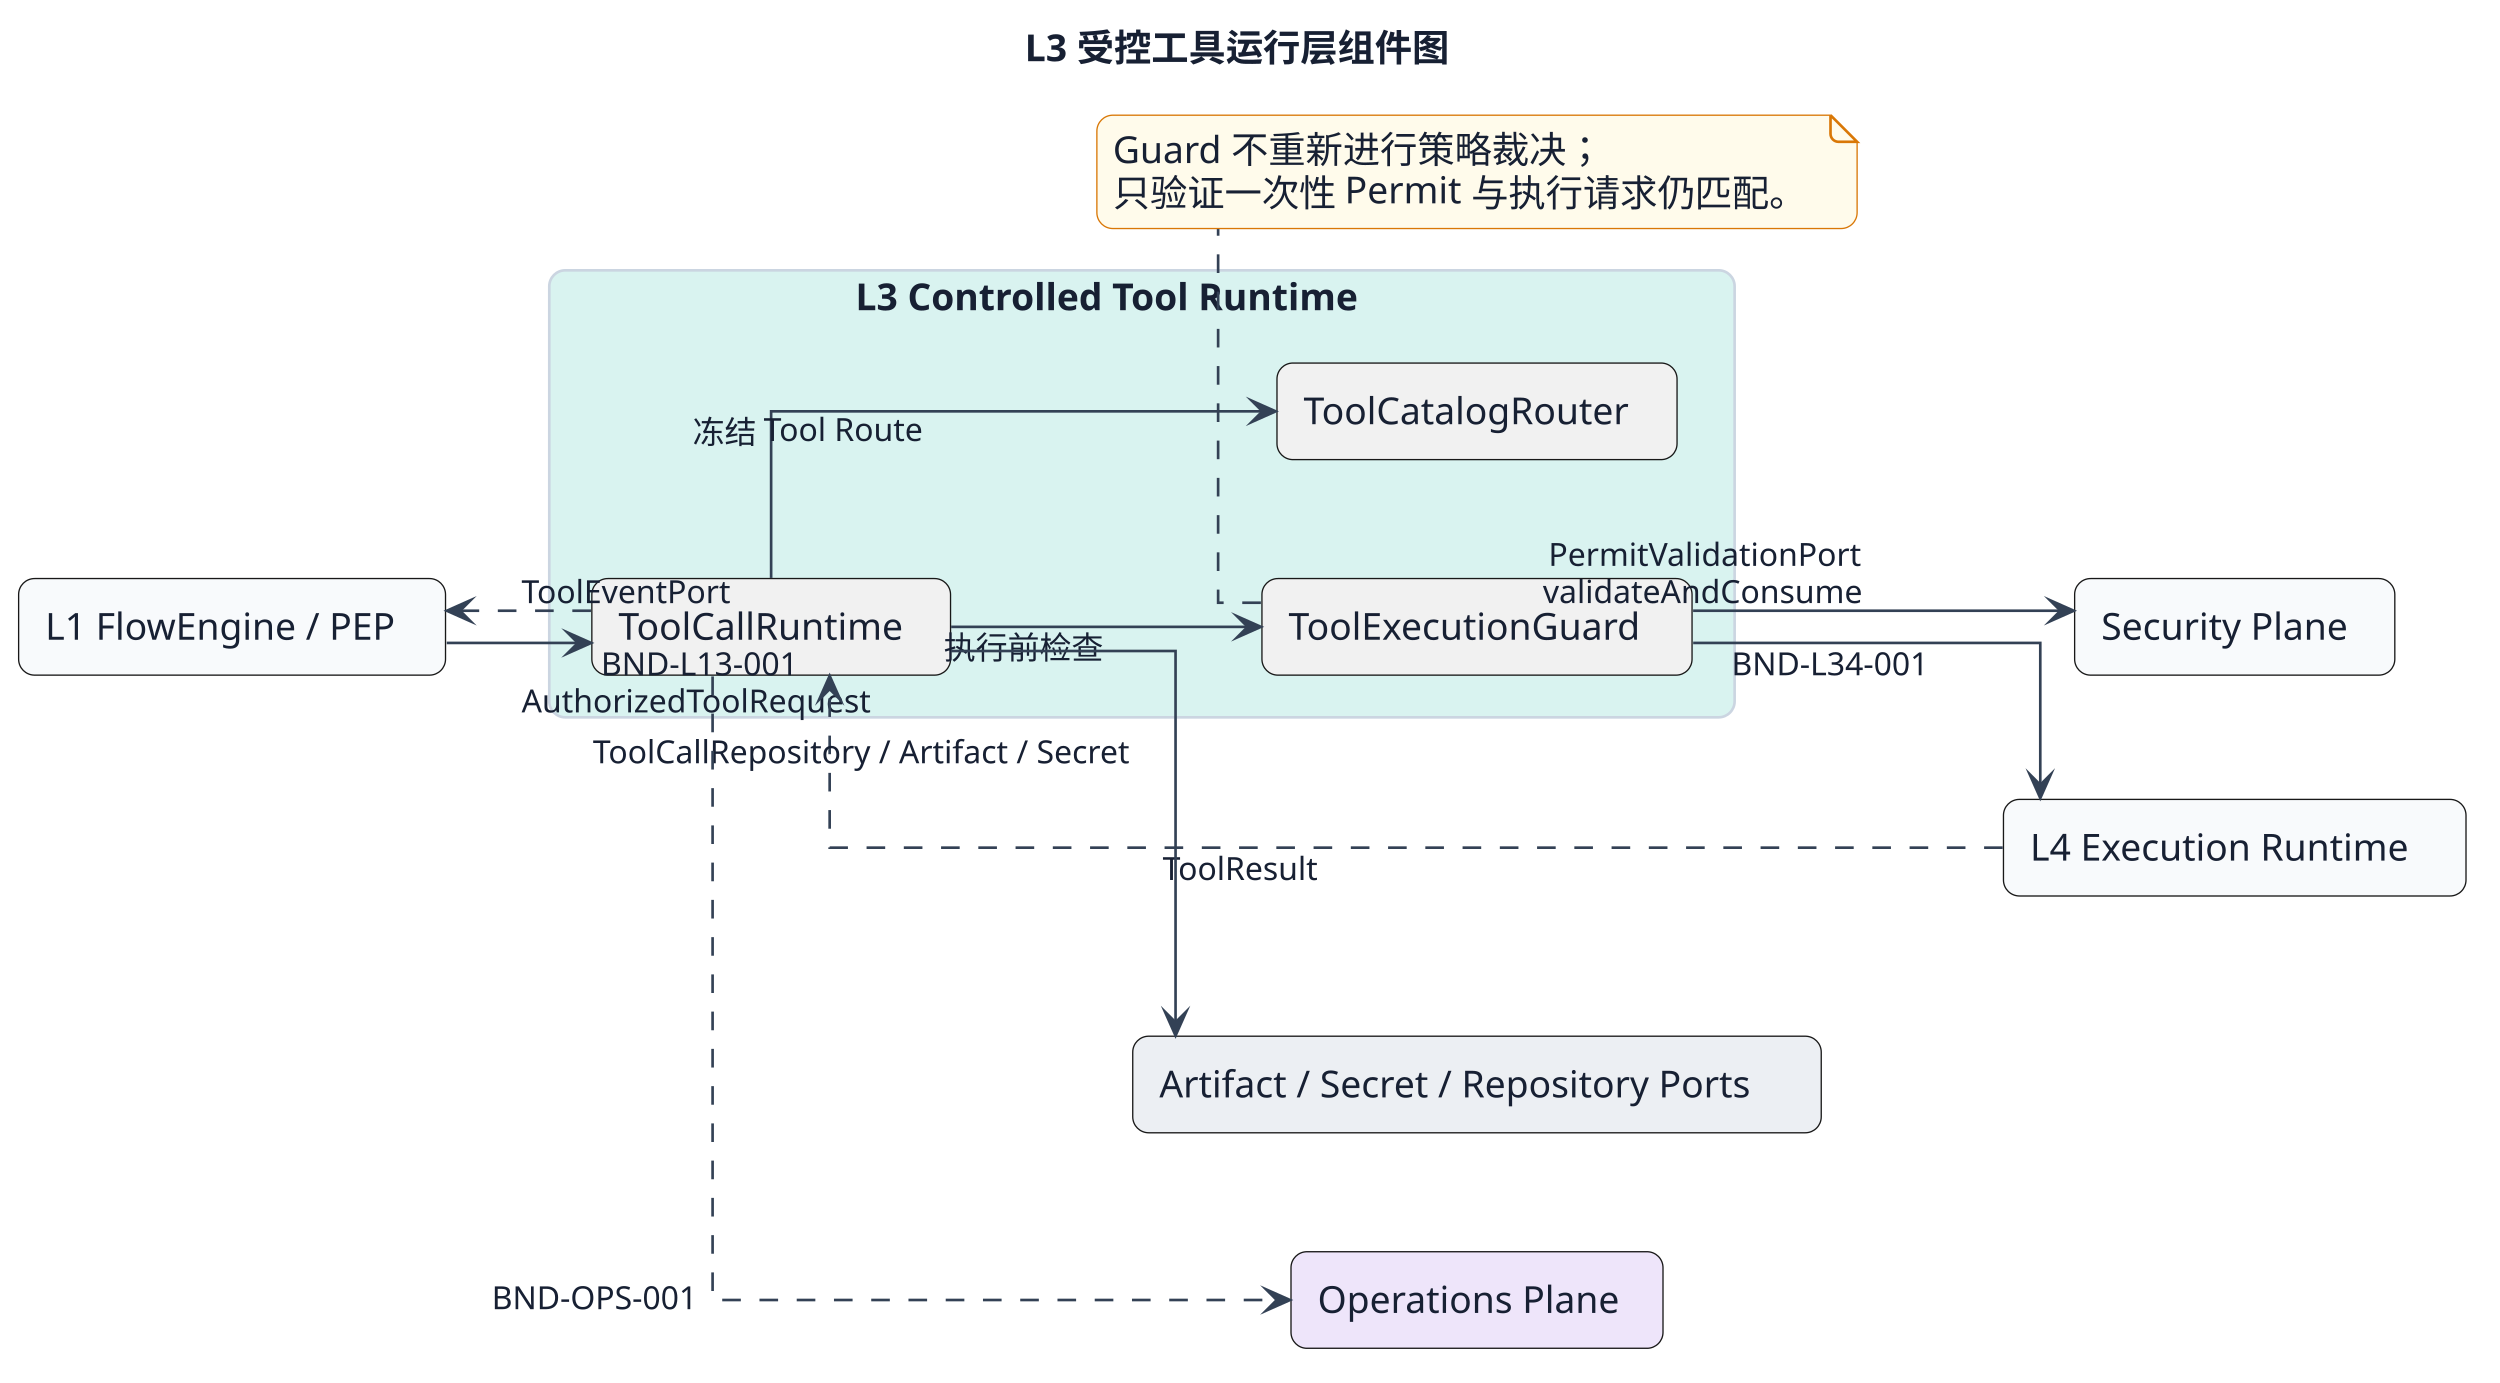
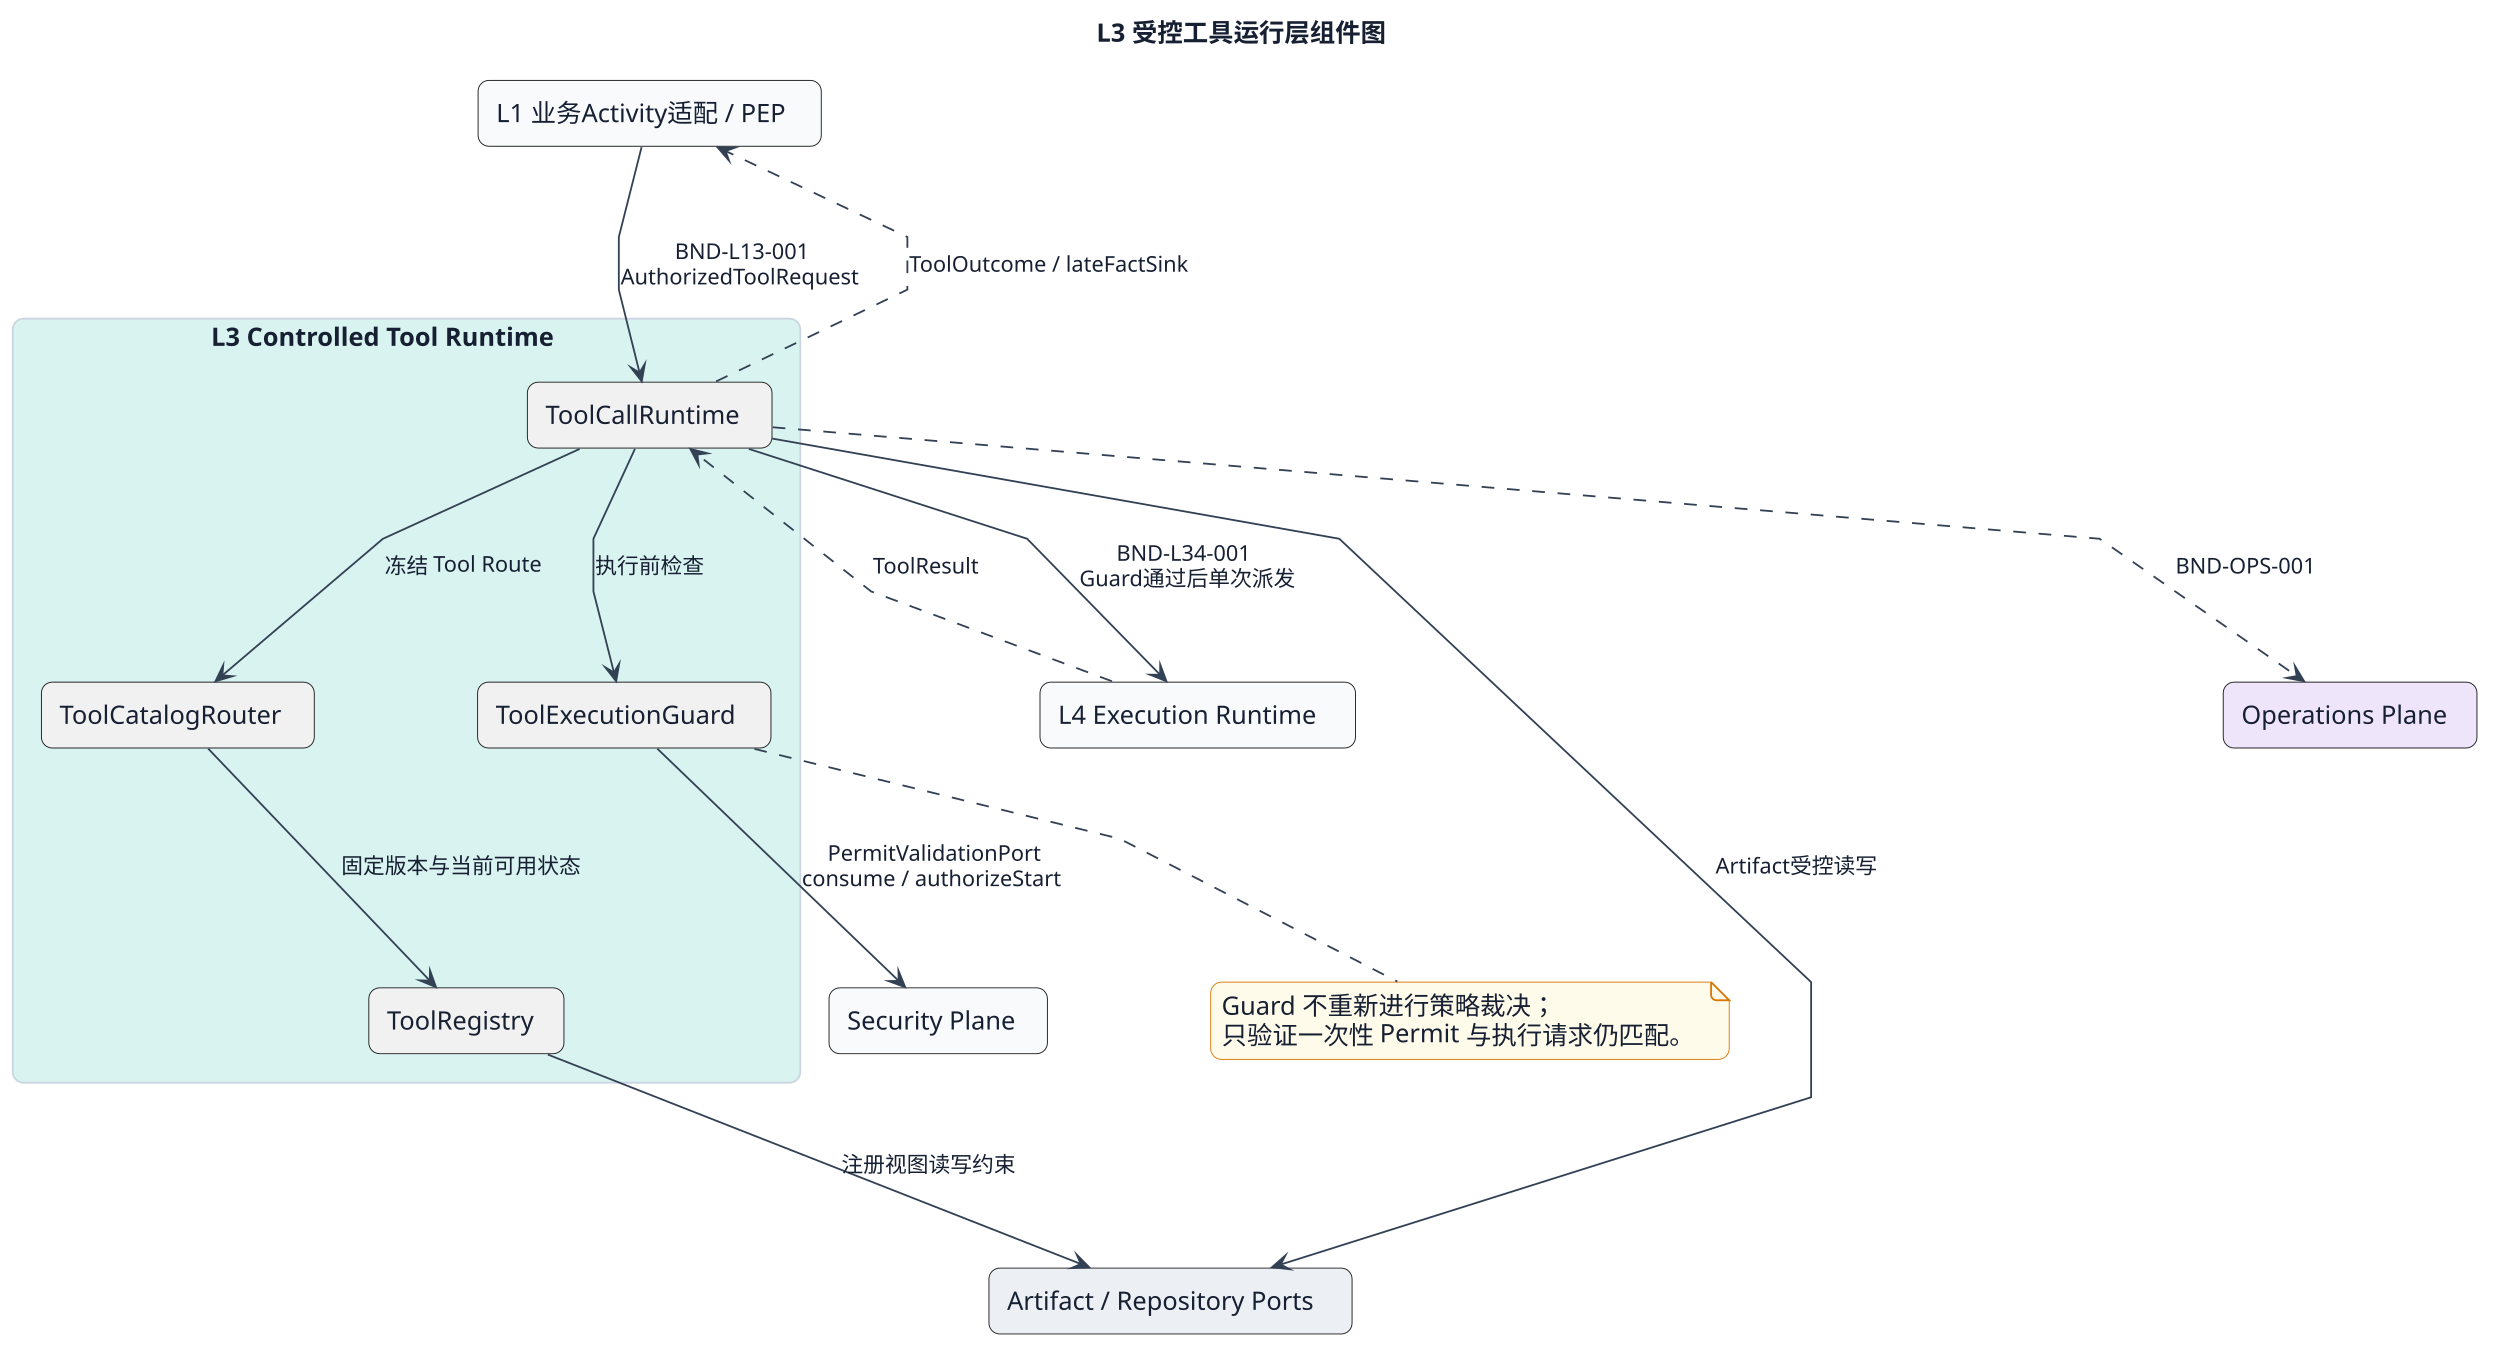
- <svg xmlns="http://www.w3.org/2000/svg" version="1.1" data-diagram-type="DESCRIPTION" style="width:1566px;height:866px;background:#FFFFFF;" width="1566.667px" height="866.667px" viewBox="0 0 1566 866" zoomAndPan="magnify" preserveAspectRatio="none" contentStyleType="text/css">
+ <svg xmlns="http://www.w3.org/2000/svg" version="1.1" data-diagram-type="DESCRIPTION" style="width:2296px;height:1248px;background:#FFFFFF;" width="2296.667px" height="1248.333px" viewBox="0 0 2296 1248" zoomAndPan="magnify" preserveAspectRatio="none" contentStyleType="text/css">
  <defs />
  <g font-family="sans-serif" lengthAdjust="spacing">
    <g class="title" data-source-line="2">
-       <text x="641.906" y="38.325" fill="#172033" font-size="23.333" textLength="272.559" font-weight="700" font-family="'Hiragino Sans GB'">L3 受控工具运行层组件图</text>
+       <text x="1006.973" y="38.325" fill="#172033" font-size="23.333" textLength="272.559" font-weight="700" font-family="'Hiragino Sans GB'">L3 受控工具运行层组件图</text>
    </g>
-     <g class="cluster" data-qualified-name="L3 Controlled Tool Runtime" id="ent0002" data-source-line="6">
-       <rect x="344.067" y="169.328" width="742.5" height="280" fill="#D9F3F0" style="stroke:#CBD5E1;stroke-width:1.667;" rx="10" ry="10" />
-       <text x="535.862" y="194.32" fill="#172033" font-size="23.333" textLength="358.91" font-weight="700" font-family="'Hiragino Sans GB'">L3 Controlled Tool Runtime</text>
+     <g class="cluster" data-qualified-name="L3 Controlled Tool Runtime" id="ent0002" data-source-line="9">
+       <rect x="11.667" y="292.661" width="723.333" height="701.717" fill="#D9F3F0" style="stroke:#CBD5E1;stroke-width:1.667;" rx="10" ry="10" />
+       <text x="193.879" y="317.653" fill="#172033" font-size="23.333" textLength="358.91" font-weight="700" font-family="'Hiragino Sans GB'">L3 Controlled Tool Runtime</text>
    </g>
-     <g class="entity" data-qualified-name="L3 Controlled Tool Runtime.CATALOG" id="ent0003" data-source-line="7">
-       <rect x="799.9" y="227.411" width="250.602" height="60.495" fill="#F1F1F1" style="stroke:#181818;stroke-width:0.833;" rx="10" ry="10" />
-       <text x="816.567" y="265.737" fill="#172033" font-size="23.333" textLength="217.269" font-family="'Hiragino Sans GB'">ToolCatalogRouter</text>
+     <g class="entity" data-qualified-name="L3 Controlled Tool Runtime.REGISTRY" id="ent0003" data-source-line="10">
+       <rect x="338.733" y="907.228" width="179.189" height="60.495" fill="#F1F1F1" style="stroke:#181818;stroke-width:0.833;" rx="10" ry="10" />
+       <text x="355.4" y="945.553" fill="#172033" font-size="23.333" textLength="145.856" font-family="'Hiragino Sans GB'">ToolRegistry</text>
    </g>
-     <g class="entity" data-qualified-name="L3 Controlled Tool Runtime.RUNTIME" id="ent0004" data-source-line="8">
-       <rect x="370.733" y="362.411" width="224.683" height="60.495" fill="#F1F1F1" style="stroke:#181818;stroke-width:0.833;" rx="10" ry="10" />
-       <text x="387.4" y="400.737" fill="#172033" font-size="23.333" textLength="191.349" font-family="'Hiragino Sans GB'">ToolCallRuntime</text>
+     <g class="entity" data-qualified-name="L3 Controlled Tool Runtime.CATALOG" id="ent0004" data-source-line="11">
+       <rect x="38.033" y="626.478" width="250.602" height="60.495" fill="#F1F1F1" style="stroke:#181818;stroke-width:0.833;" rx="10" ry="10" />
+       <text x="54.7" y="664.803" fill="#172033" font-size="23.333" textLength="217.269" font-family="'Hiragino Sans GB'">ToolCatalogRouter</text>
    </g>
-     <g class="entity" data-qualified-name="L3 Controlled Tool Runtime.GUARD" id="ent0005" data-source-line="9">
-       <rect x="790.483" y="362.411" width="269.412" height="60.495" fill="#F1F1F1" style="stroke:#181818;stroke-width:0.833;" rx="10" ry="10" />
-       <text x="807.15" y="400.737" fill="#172033" font-size="23.333" textLength="236.079" font-family="'Hiragino Sans GB'">ToolExecutionGuard</text>
+     <g class="entity" data-qualified-name="L3 Controlled Tool Runtime.RUNTIME" id="ent0005" data-source-line="12">
+       <rect x="484.333" y="350.995" width="224.683" height="60.495" fill="#F1F1F1" style="stroke:#181818;stroke-width:0.833;" rx="10" ry="10" />
+       <text x="501" y="389.32" fill="#172033" font-size="23.333" textLength="191.349" font-family="'Hiragino Sans GB'">ToolCallRuntime</text>
    </g>
-     <g class="entity" data-qualified-name="L1" id="ent0001" data-source-line="5">
-       <rect x="11.667" y="362.411" width="267.407" height="60.495" fill="#F8FAFC" style="stroke:#181818;stroke-width:0.833;" rx="10" ry="10" />
-       <text x="28.333" y="400.737" fill="#172033" font-size="23.333" textLength="234.074" font-family="'Hiragino Sans GB'">L1 FlowEngine / PEP</text>
+     <g class="entity" data-qualified-name="L3 Controlled Tool Runtime.GUARD" id="ent0006" data-source-line="13">
+       <rect x="438.633" y="626.478" width="269.412" height="60.495" fill="#F1F1F1" style="stroke:#181818;stroke-width:0.833;" rx="10" ry="10" />
+       <text x="455.3" y="664.803" fill="#172033" font-size="23.333" textLength="236.079" font-family="'Hiragino Sans GB'">ToolExecutionGuard</text>
    </g>
-     <g class="entity" data-qualified-name="SEC" id="ent0006" data-source-line="11">
-       <rect x="1299.55" y="362.411" width="200.563" height="60.495" fill="#F8FAFC" style="stroke:#181818;stroke-width:0.833;" rx="10" ry="10" />
-       <text x="1316.217" y="400.737" fill="#172033" font-size="23.333" textLength="167.23" font-family="'Hiragino Sans GB'">Security Plane</text>
+     <g class="entity" data-qualified-name="L1" id="ent0001" data-source-line="8">
+       <rect x="439.083" y="73.828" width="315.179" height="60.495" fill="#F8FAFC" style="stroke:#181818;stroke-width:0.833;" rx="10" ry="10" />
+       <text x="455.75" y="112.153" fill="#172033" font-size="23.333" textLength="281.845" font-family="'Hiragino Sans GB'">L1 业务Activity适配 / PEP</text>
    </g>
-     <g class="entity" data-qualified-name="L4" id="ent0007" data-source-line="12">
-       <rect x="1254.967" y="500.745" width="289.738" height="60.495" fill="#F8FAFC" style="stroke:#181818;stroke-width:0.833;" rx="10" ry="10" />
-       <text x="1271.633" y="539.07" fill="#172033" font-size="23.333" textLength="256.405" font-family="'Hiragino Sans GB'">L4 Execution Runtime</text>
+     <g class="entity" data-qualified-name="SEC" id="ent0007" data-source-line="15">
+       <rect x="761.383" y="907.228" width="200.563" height="60.495" fill="#F8FAFC" style="stroke:#181818;stroke-width:0.833;" rx="10" ry="10" />
+       <text x="778.05" y="945.553" fill="#172033" font-size="23.333" textLength="167.23" font-family="'Hiragino Sans GB'">Security Plane</text>
    </g>
-     <g class="entity" data-qualified-name="INFRA" id="ent0008" data-source-line="13">
-       <rect x="709.55" y="649.078" width="431.276" height="60.495" fill="#ECEFF3" style="stroke:#181818;stroke-width:0.833;" rx="10" ry="10" />
-       <text x="726.217" y="687.403" fill="#172033" font-size="23.333" textLength="397.943" font-family="'Hiragino Sans GB'">Artifact / Secret / Repository Ports</text>
+     <g class="entity" data-qualified-name="L4" id="ent0008" data-source-line="16">
+       <rect x="955.133" y="626.478" width="289.738" height="60.495" fill="#F8FAFC" style="stroke:#181818;stroke-width:0.833;" rx="10" ry="10" />
+       <text x="971.8" y="664.803" fill="#172033" font-size="23.333" textLength="256.405" font-family="'Hiragino Sans GB'">L4 Execution Runtime</text>
    </g>
-     <g class="entity" data-qualified-name="OPS" id="ent0009" data-source-line="14">
-       <rect x="808.683" y="784.078" width="233.022" height="60.495" fill="#EEE5FA" style="stroke:#181818;stroke-width:0.833;" rx="10" ry="10" />
-       <text x="825.35" y="822.403" fill="#172033" font-size="23.333" textLength="199.689" font-family="'Hiragino Sans GB'">Operations Plane</text>
+     <g class="entity" data-qualified-name="INFRA" id="ent0009" data-source-line="17">
+       <rect x="908.25" y="1164.628" width="333.488" height="60.495" fill="#ECEFF3" style="stroke:#181818;stroke-width:0.833;" rx="10" ry="10" />
+       <text x="924.917" y="1202.953" fill="#172033" font-size="23.333" textLength="300.155" font-family="'Hiragino Sans GB'">Artifact / Repository Ports</text>
    </g>
-     <g class="entity" data-qualified-name="GMN19" id="ent0020" data-source-line="27">
-       <path d="M687.083,82.161 L687.083,133.151 A10,10 0 0 0 697.083,143.151 L1153.296,143.151 A10,10 0 0 0 1163.296,133.151 L1163.296,88.828 L1146.629,72.161 L697.083,72.161 A10,10 0 0 0 687.083,82.161" style="stroke:#D97706;stroke-width:0.833;" fill="#FFFBEB" />
-       <path d="M1146.629,72.161 L1146.629,83.828 A5,5 0 0 0 1151.629,88.828 L1163.296,88.828 L1146.629,72.161" style="stroke:#D97706;stroke-width:1.667;" fill="#FFFBEB" />
-       <text x="697.083" y="102.153" fill="#172033" font-size="23.333" textLength="312.322" font-family="'Hiragino Sans GB'">Guard 不重新进行策略裁决；</text>
-       <text x="697.083" y="129.315" fill="#172033" font-size="23.333" textLength="441.213" font-family="'Hiragino Sans GB'">只验证一次性 Permit 与执行请求仍匹配。</text>
+     <g class="entity" data-qualified-name="OPS" id="ent0010" data-source-line="18">
+       <rect x="2041.817" y="626.478" width="233.022" height="60.495" fill="#EEE5FA" style="stroke:#181818;stroke-width:0.833;" rx="10" ry="10" />
+       <text x="2058.483" y="664.803" fill="#172033" font-size="23.333" textLength="199.689" font-family="'Hiragino Sans GB'">Operations Plane</text>
    </g>
-     <g class="link" data-entity-1="ent0001" data-entity-2="ent0004" id="lnk10" data-source-line="16" data-link-type="dependency">
-       <path d="M279.817,402.745 C309.8,402.745 332.95,402.745 361.967,402.745" style="stroke:#334155;stroke-width:1.667;" fill="none" id="L1-to-RUNTIME" />
-       <polygon points="370.3,402.745,355.3,396.078,361.967,402.745,355.3,409.411,370.3,402.745" fill="#334155" style="stroke:#334155;stroke-width:1.667;stroke-linejoin:miter;stroke-miterlimit:10;" />
-       <text x="376.463" y="422.976" fill="#172033" font-size="20" textLength="133.281" font-family="'Hiragino Sans GB'">BND-L13-001</text>
-       <text x="326.717" y="446.257" fill="#172033" font-size="20" textLength="232.773" font-family="'Hiragino Sans GB'">AuthorizedToolRequest</text>
+     <g class="entity" data-qualified-name="GMN22" id="ent0023" data-source-line="33">
+       <path d="M1111.9,911.978 L1111.9,962.968 A10,10 0 0 0 1121.9,972.968 L1578.113,972.968 A10,10 0 0 0 1588.113,962.968 L1588.113,918.645 L1571.446,901.978 L1121.9,901.978 A10,10 0 0 0 1111.9,911.978" style="stroke:#D97706;stroke-width:0.833;" fill="#FFFBEB" />
+       <path d="M1571.446,901.978 L1571.446,913.645 A5,5 0 0 0 1576.446,918.645 L1588.113,918.645 L1571.446,901.978" style="stroke:#D97706;stroke-width:1.667;" fill="#FFFBEB" />
+       <text x="1121.9" y="931.97" fill="#172033" font-size="23.333" textLength="312.322" font-family="'Hiragino Sans GB'">Guard 不重新进行策略裁决；</text>
+       <text x="1121.9" y="959.131" fill="#172033" font-size="23.333" textLength="441.213" font-family="'Hiragino Sans GB'">只验证一次性 Permit 与执行请求仍匹配。</text>
    </g>
-     <g class="link" data-entity-1="ent0004" data-entity-2="ent0001" id="lnk17" data-source-line="23" data-link-type="dependency">
-       <path d="M370.167,382.578 C341.2,382.578 318.117,382.578 288.183,382.578" style="stroke:#334155;stroke-width:1.667;stroke-dasharray:11.667,11.667;" fill="none" id="RUNTIME-to-L1" />
-       <polygon points="279.85,382.578,294.85,389.245,288.183,382.578,294.85,375.911,279.85,382.578" fill="#334155" style="stroke:#334155;stroke-width:1.667;stroke-linejoin:miter;stroke-miterlimit:10;" />
-       <text x="326.667" y="377.809" fill="#172033" font-size="20" textLength="139.902" font-family="'Hiragino Sans GB'">ToolEventPort</text>
+     <g class="link" data-entity-1="ent0001" data-entity-2="ent0005" id="lnk11" data-source-line="20" data-link-type="dependency">
+       <path d="M589.217,135.145 C580.833,168.295 568.333,217.661 568.333,217.661 C568.333,217.661 568.333,265.995 568.333,265.995 C568.333,265.995 578.969,308.575 587.352,342.225" style="stroke:#334155;stroke-width:1.667;" fill="none" id="L1-to-RUNTIME" />
+       <polygon points="589.367,350.311,592.209,334.145,587.352,342.225,579.272,337.368,589.367,350.311" fill="#334155" style="stroke:#334155;stroke-width:1.667;stroke-linejoin:miter;stroke-miterlimit:10;" />
+       <text x="619.746" y="237.893" fill="#172033" font-size="20" textLength="133.281" font-family="'Hiragino Sans GB'">BND-L13-001</text>
+       <text x="570" y="261.174" fill="#172033" font-size="20" textLength="232.773" font-family="'Hiragino Sans GB'">AuthorizedToolRequest</text>
    </g>
-     <g class="link" data-entity-1="ent0004" data-entity-2="ent0003" id="lnk11" data-source-line="17" data-link-type="dependency">
-       <path d="M483.033,362.028 C483.033,322.195 483.033,257.661 483.033,257.661 C483.033,257.661 660.067,257.661 790.75,257.661" style="stroke:#334155;stroke-width:1.667;" fill="none" id="RUNTIME-to-CATALOG" />
-       <polygon points="799.083,257.661,784.083,250.995,790.75,257.661,784.083,264.328,799.083,257.661" fill="#334155" style="stroke:#334155;stroke-width:1.667;stroke-linejoin:miter;stroke-miterlimit:10;" />
-       <text x="433.883" y="277.893" fill="#172033" font-size="20" textLength="153.916" font-family="'Hiragino Sans GB'">冻结 Tool Route</text>
+     <g class="link" data-entity-1="ent0005" data-entity-2="ent0001" id="lnk20" data-source-line="29" data-link-type="dependency">
+       <path d="M657.617,350.311 C727.733,316.661 833.333,265.995 833.333,265.995 C833.333,265.995 833.333,217.661 833.333,217.661 C833.333,217.661 736.5,171.857 666.384,138.707" style="stroke:#334155;stroke-width:1.667;stroke-dasharray:11.667,11.667;" fill="none" id="RUNTIME-to-L1" />
+       <polygon points="658.85,135.145,669.561,147.583,666.384,138.707,675.26,135.529,658.85,135.145" fill="#334155" style="stroke:#334155;stroke-width:1.667;stroke-linejoin:miter;stroke-miterlimit:10;" />
+       <text x="835" y="249.559" fill="#172033" font-size="20" textLength="276.045" font-family="'Hiragino Sans GB'">ToolOutcome / lateFactSink</text>
    </g>
-     <g class="link" data-entity-1="ent0004" data-entity-2="ent0005" id="lnk12" data-source-line="18" data-link-type="dependency">
-       <path d="M595.783,392.661 C654.883,392.661 719.383,392.661 781.517,392.661" style="stroke:#334155;stroke-width:1.667;" fill="none" id="RUNTIME-to-GUARD" />
-       <polygon points="789.85,392.661,774.85,385.995,781.517,392.661,774.85,399.328,789.85,392.661" fill="#334155" style="stroke:#334155;stroke-width:1.667;stroke-linejoin:miter;stroke-miterlimit:10;" />
-       <text x="591.15" y="412.893" fill="#172033" font-size="20" textLength="100.001" font-family="'Hiragino Sans GB'">执行前检查</text>
+     <g class="link" data-entity-1="ent0005" data-entity-2="ent0004" id="lnk12" data-source-line="21" data-link-type="dependency">
+       <path d="M532.3,412.311 C459.7,445.461 351.667,494.811 351.667,494.811 C351.667,494.811 258.596,574.011 204.23,620.277" style="stroke:#334155;stroke-width:1.667;" fill="none" id="RUNTIME-to-CATALOG" />
+       <polygon points="197.883,625.678,213.627,621.034,204.23,620.277,204.986,610.88,197.883,625.678" fill="#334155" style="stroke:#334155;stroke-width:1.667;stroke-linejoin:miter;stroke-miterlimit:10;" />
+       <text x="353.333" y="526.709" fill="#172033" font-size="20" textLength="153.916" font-family="'Hiragino Sans GB'">冻结 Tool Route</text>
    </g>
-     <g class="link" data-entity-1="ent0005" data-entity-2="ent0006" id="lnk13" data-source-line="19" data-link-type="dependency">
-       <path d="M1060.567,382.578 C1136.467,382.578 1221.217,382.578 1290.667,382.578" style="stroke:#334155;stroke-width:1.667;" fill="none" id="GUARD-to-SEC" />
-       <polygon points="1299,382.578,1284,375.911,1290.667,382.578,1284,389.245,1299,382.578" fill="#334155" style="stroke:#334155;stroke-width:1.667;stroke-linejoin:miter;stroke-miterlimit:10;" />
-       <text x="969.936" y="354.476" fill="#172033" font-size="20" textLength="206.143" font-family="'Hiragino Sans GB'">PermitValidationPort</text>
-       <text x="966.45" y="377.757" fill="#172033" font-size="20" textLength="213.115" font-family="'Hiragino Sans GB'">validateAndConsume</text>
+     <g class="link" data-entity-1="ent0005" data-entity-2="ent0006" id="lnk13" data-source-line="22" data-link-type="dependency">
+       <path d="M583.1,412.311 C567.783,445.461 545,494.811 545,494.811 C545,494.811 545,543.145 545,543.145 C545,543.145 555.458,584.416 563.841,617.582" style="stroke:#334155;stroke-width:1.667;" fill="none" id="RUNTIME-to-GUARD" />
+       <polygon points="565.883,625.661,568.671,609.485,563.841,617.582,555.744,612.753,565.883,625.661" fill="#334155" style="stroke:#334155;stroke-width:1.667;stroke-linejoin:miter;stroke-miterlimit:10;" />
+       <text x="546.667" y="526.709" fill="#172033" font-size="20" textLength="100.001" font-family="'Hiragino Sans GB'">执行前检查</text>
    </g>
-     <g class="link" data-entity-1="ent0005" data-entity-2="ent0007" id="lnk14" data-source-line="20" data-link-type="dependency">
-       <path d="M1060.6,402.745 C1160.117,402.745 1278.033,402.745 1278.033,402.745 C1278.033,402.745 1278.033,453.661 1278.033,491.611" style="stroke:#334155;stroke-width:1.667;" fill="none" id="GUARD-to-L4" />
-       <polygon points="1278.033,499.945,1284.7,484.945,1278.033,491.611,1271.367,484.945,1278.033,499.945" fill="#334155" style="stroke:#334155;stroke-width:1.667;stroke-linejoin:miter;stroke-miterlimit:10;" />
-       <text x="1084.6" y="422.976" fill="#172033" font-size="20" textLength="133.281" font-family="'Hiragino Sans GB'">BND-L34-001</text>
+     <g class="link" data-entity-1="ent0006" data-entity-2="ent0007" id="lnk14" data-source-line="23" data-link-type="dependency">
+       <path d="M603.65,687.561 C659.017,740.845 769.928,847.534 825.328,900.834" style="stroke:#334155;stroke-width:1.667;" fill="none" id="GUARD-to-SEC" />
+       <polygon points="831.333,906.611,825.146,891.407,825.328,900.834,815.902,901.016,831.333,906.611" fill="#334155" style="stroke:#334155;stroke-width:1.667;stroke-linejoin:miter;stroke-miterlimit:10;" />
+       <text x="760.047" y="790.543" fill="#172033" font-size="20" textLength="206.143" font-family="'Hiragino Sans GB'">PermitValidationPort</text>
+       <text x="736.433" y="813.824" fill="#172033" font-size="20" textLength="253.369" font-family="'Hiragino Sans GB'">consume / authorizeStart</text>
    </g>
-     <g class="link" data-entity-1="ent0007" data-entity-2="ent0004" id="lnk15" data-source-line="21" data-link-type="dependency">
-       <path d="M1254.5,530.995 C1004.517,530.995 519.7,530.995 519.7,530.995 C519.7,530.995 519.7,472.445 519.7,431.695" style="stroke:#334155;stroke-width:1.667;stroke-dasharray:11.667,11.667;" fill="none" id="L4-to-RUNTIME" />
-       <polygon points="519.7,423.361,513.033,438.361,519.7,431.695,526.367,438.361,519.7,423.361" fill="#334155" style="stroke:#334155;stroke-width:1.667;stroke-linejoin:miter;stroke-miterlimit:10;" />
-       <text x="728.283" y="551.226" fill="#172033" font-size="20" textLength="104.941" font-family="'Hiragino Sans GB'">ToolResult</text>
+     <g class="link" data-entity-1="ent0005" data-entity-2="ent0008" id="lnk15" data-source-line="24" data-link-type="dependency">
+       <path d="M687.75,412.311 C790.467,445.461 943.333,494.811 943.333,494.811 C943.333,494.811 1020.208,573.453 1065.441,619.719" style="stroke:#334155;stroke-width:1.667;" fill="none" id="RUNTIME-to-L4" />
+       <polygon points="1071.267,625.678,1065.547,610.292,1065.441,619.719,1056.014,619.613,1071.267,625.678" fill="#334155" style="stroke:#334155;stroke-width:1.667;stroke-linejoin:miter;stroke-miterlimit:10;" />
+       <text x="1025.334" y="515.043" fill="#172033" font-size="20" textLength="133.281" font-family="'Hiragino Sans GB'">BND-L34-001</text>
+       <text x="991.3" y="538.324" fill="#172033" font-size="20" textLength="201.349" font-family="'Hiragino Sans GB'">Guard通过后单次派发</text>
    </g>
-     <g class="link" data-entity-1="ent0004" data-entity-2="ent0008" id="lnk16" data-source-line="22" data-link-type="dependency">
-       <path d="M595.65,407.795 C663.3,407.795 736.367,407.795 736.367,407.795 C736.367,407.795 736.367,569.361 736.367,640.378" style="stroke:#334155;stroke-width:1.667;" fill="none" id="RUNTIME-to-INFRA" />
-       <polygon points="736.367,648.711,743.033,633.711,736.367,640.378,729.7,633.711,736.367,648.711" fill="#334155" style="stroke:#334155;stroke-width:1.667;stroke-linejoin:miter;stroke-miterlimit:10;" />
-       <text x="371.367" y="478.126" fill="#172033" font-size="20" textLength="363.535" font-family="'Hiragino Sans GB'">ToolCallRepository / Artifact / Secret</text>
+     <g class="link" data-entity-1="ent0008" data-entity-2="ent0005" id="lnk16" data-source-line="25" data-link-type="dependency">
+       <path d="M1021.183,625.661 C932.3,592.495 800,543.145 800,543.145 C800,543.145 699.211,463.72 640.511,417.453" style="stroke:#334155;stroke-width:1.667;stroke-dasharray:11.667,11.667;" fill="none" id="L4-to-RUNTIME" />
+       <polygon points="633.967,412.295,641.62,426.816,640.511,417.453,649.874,416.344,633.967,412.295" fill="#334155" style="stroke:#334155;stroke-width:1.667;stroke-linejoin:miter;stroke-miterlimit:10;" />
+       <text x="801.667" y="526.709" fill="#172033" font-size="20" textLength="104.941" font-family="'Hiragino Sans GB'">ToolResult</text>
    </g>
-     <g class="link" data-entity-1="ent0004" data-entity-2="ent0009" id="lnk18" data-source-line="24" data-link-type="dependency">
-       <path d="M446.367,423.678 C446.367,521.045 446.367,814.328 446.367,814.328 C446.367,814.328 657.983,814.328 799.733,814.328" style="stroke:#334155;stroke-width:1.667;stroke-dasharray:11.667,11.667;" fill="none" id="RUNTIME-to-OPS" />
-       <polygon points="808.067,814.328,793.067,807.661,799.733,814.328,793.067,820.995,808.067,814.328" fill="#334155" style="stroke:#334155;stroke-width:1.667;stroke-linejoin:miter;stroke-miterlimit:10;" />
-       <text x="308.033" y="820.076" fill="#172033" font-size="20" textLength="137.188" font-family="'Hiragino Sans GB'">BND-OPS-001</text>
+     <g class="link" data-entity-1="ent0004" data-entity-2="ent0003" id="lnk17" data-source-line="26" data-link-type="dependency">
+       <path d="M191.2,687.561 C242.083,740.845 343.777,847.286 394.694,900.586" style="stroke:#334155;stroke-width:1.667;" fill="none" id="CATALOG-to-REGISTRY" />
+       <polygon points="400.45,906.611,394.909,891.16,394.694,900.586,385.268,900.37,400.45,906.611" fill="#334155" style="stroke:#334155;stroke-width:1.667;stroke-linejoin:miter;stroke-miterlimit:10;" />
+       <text x="313.367" y="802.209" fill="#172033" font-size="20" textLength="220.002" font-family="'Hiragino Sans GB'">固定版本与当前可用状态</text>
    </g>
-     <g class="link" data-entity-1="ent0005" data-entity-2="ent0020" id="lnk21" data-source-line="27" data-link-type="association">
-       <path d="M789.817,377.545 C773.817,377.545 763.033,377.545 763.033,377.545 C763.033,377.545 763.033,216.911 763.033,143.495" style="stroke:#334155;stroke-width:1.667;stroke-dasharray:11.667,11.667;" fill="none" id="GUARD-GMN19" />
+     <g class="link" data-entity-1="ent0003" data-entity-2="ent0009" id="lnk18" data-source-line="27" data-link-type="dependency">
+       <path d="M503.15,968.528 C627.65,1017.445 868.211,1111.964 992.611,1160.847" style="stroke:#334155;stroke-width:1.667;" fill="none" id="REGISTRY-to-INFRA" />
+       <polygon points="1000.367,1163.895,988.844,1152.204,992.611,1160.847,983.968,1164.614,1000.367,1163.895" fill="#334155" style="stroke:#334155;stroke-width:1.667;stroke-linejoin:miter;stroke-miterlimit:10;" />
+       <text x="772.717" y="1076.526" fill="#172033" font-size="20" textLength="160.001" font-family="'Hiragino Sans GB'">注册视图读写约束</text>
+     </g>
+     <g class="link" data-entity-1="ent0005" data-entity-2="ent0009" id="lnk19" data-source-line="28" data-link-type="dependency">
+       <path d="M709.167,402.778 C891.167,434.945 1230,494.811 1230,494.811 C1230,494.811 1663.333,901.978 1663.333,901.978 C1663.333,901.978 1663.333,1007.711 1663.333,1007.711 C1663.333,1007.711 1342.064,1109.005 1176.164,1161.322" style="stroke:#334155;stroke-width:1.667;" fill="none" id="RUNTIME-to-INFRA" />
+       <polygon points="1168.217,1163.828,1184.527,1165.675,1176.164,1161.322,1180.517,1152.959,1168.217,1163.828" fill="#334155" style="stroke:#334155;stroke-width:1.667;stroke-linejoin:miter;stroke-miterlimit:10;" />
+       <text x="1575.567" y="802.209" fill="#172033" font-size="20" textLength="153.438" font-family="'Hiragino Sans GB'">Artifact受控读写</text>
+     </g>
+     <g class="link" data-entity-1="ent0005" data-entity-2="ent0010" id="lnk21" data-source-line="30" data-link-type="dependency">
+       <path d="M709.633,392.395 C1031.167,419.411 1928.333,494.811 1928.333,494.811 C1928.333,494.811 2042.913,574.647 2109.313,620.914" style="stroke:#334155;stroke-width:1.667;stroke-dasharray:11.667,11.667;" fill="none" id="RUNTIME-to-OPS" />
+       <polygon points="2116.15,625.678,2107.654,611.633,2109.313,620.914,2100.032,622.573,2116.15,625.678" fill="#334155" style="stroke:#334155;stroke-width:1.667;stroke-linejoin:miter;stroke-miterlimit:10;" />
+       <text x="1997.967" y="526.709" fill="#172033" font-size="20" textLength="137.188" font-family="'Hiragino Sans GB'">BND-OPS-001</text>
+     </g>
+     <g class="link" data-entity-1="ent0006" data-entity-2="ent0023" id="lnk24" data-source-line="33" data-link-type="association">
+       <path d="M692.883,687.795 C827.683,720.961 1028.333,770.311 1028.333,770.311 C1028.333,770.311 1189.133,853.045 1283.35,901.511" style="stroke:#334155;stroke-width:1.667;stroke-dasharray:11.667,11.667;" fill="none" id="GUARD-GMN22" />
    </g>
  </g>
</svg>
